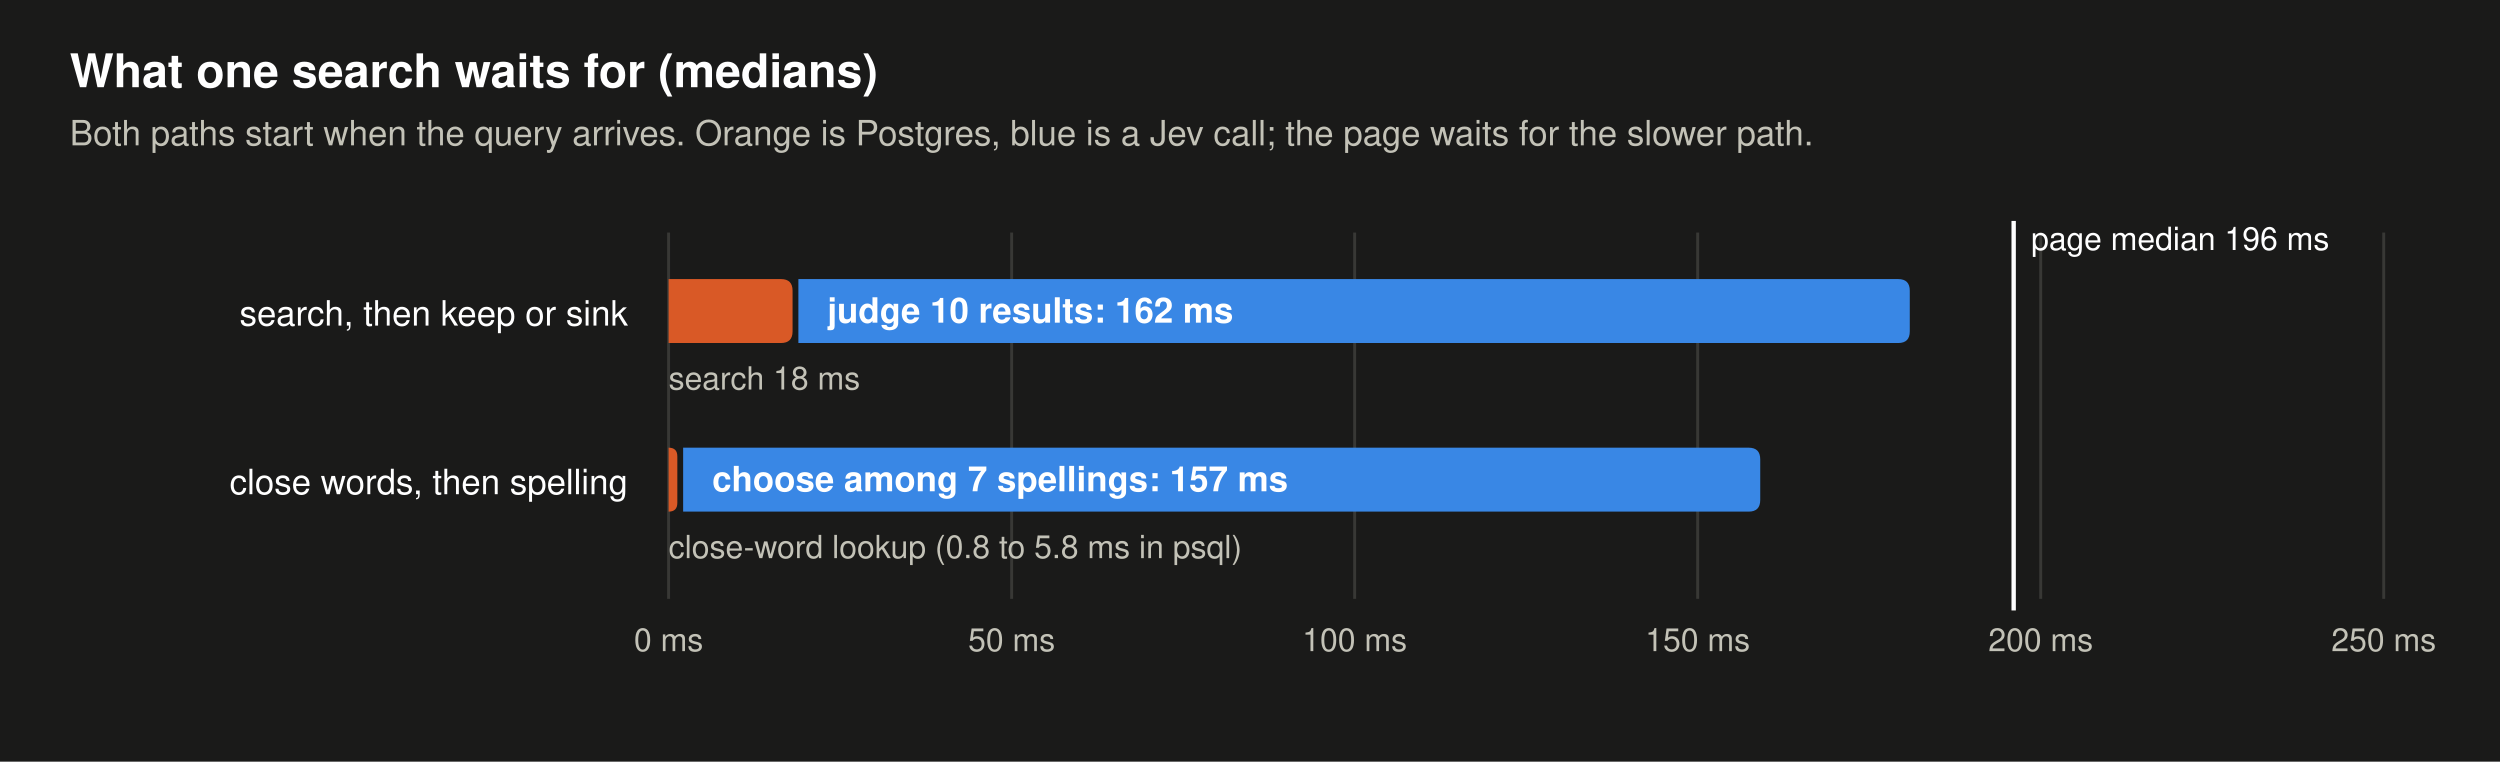
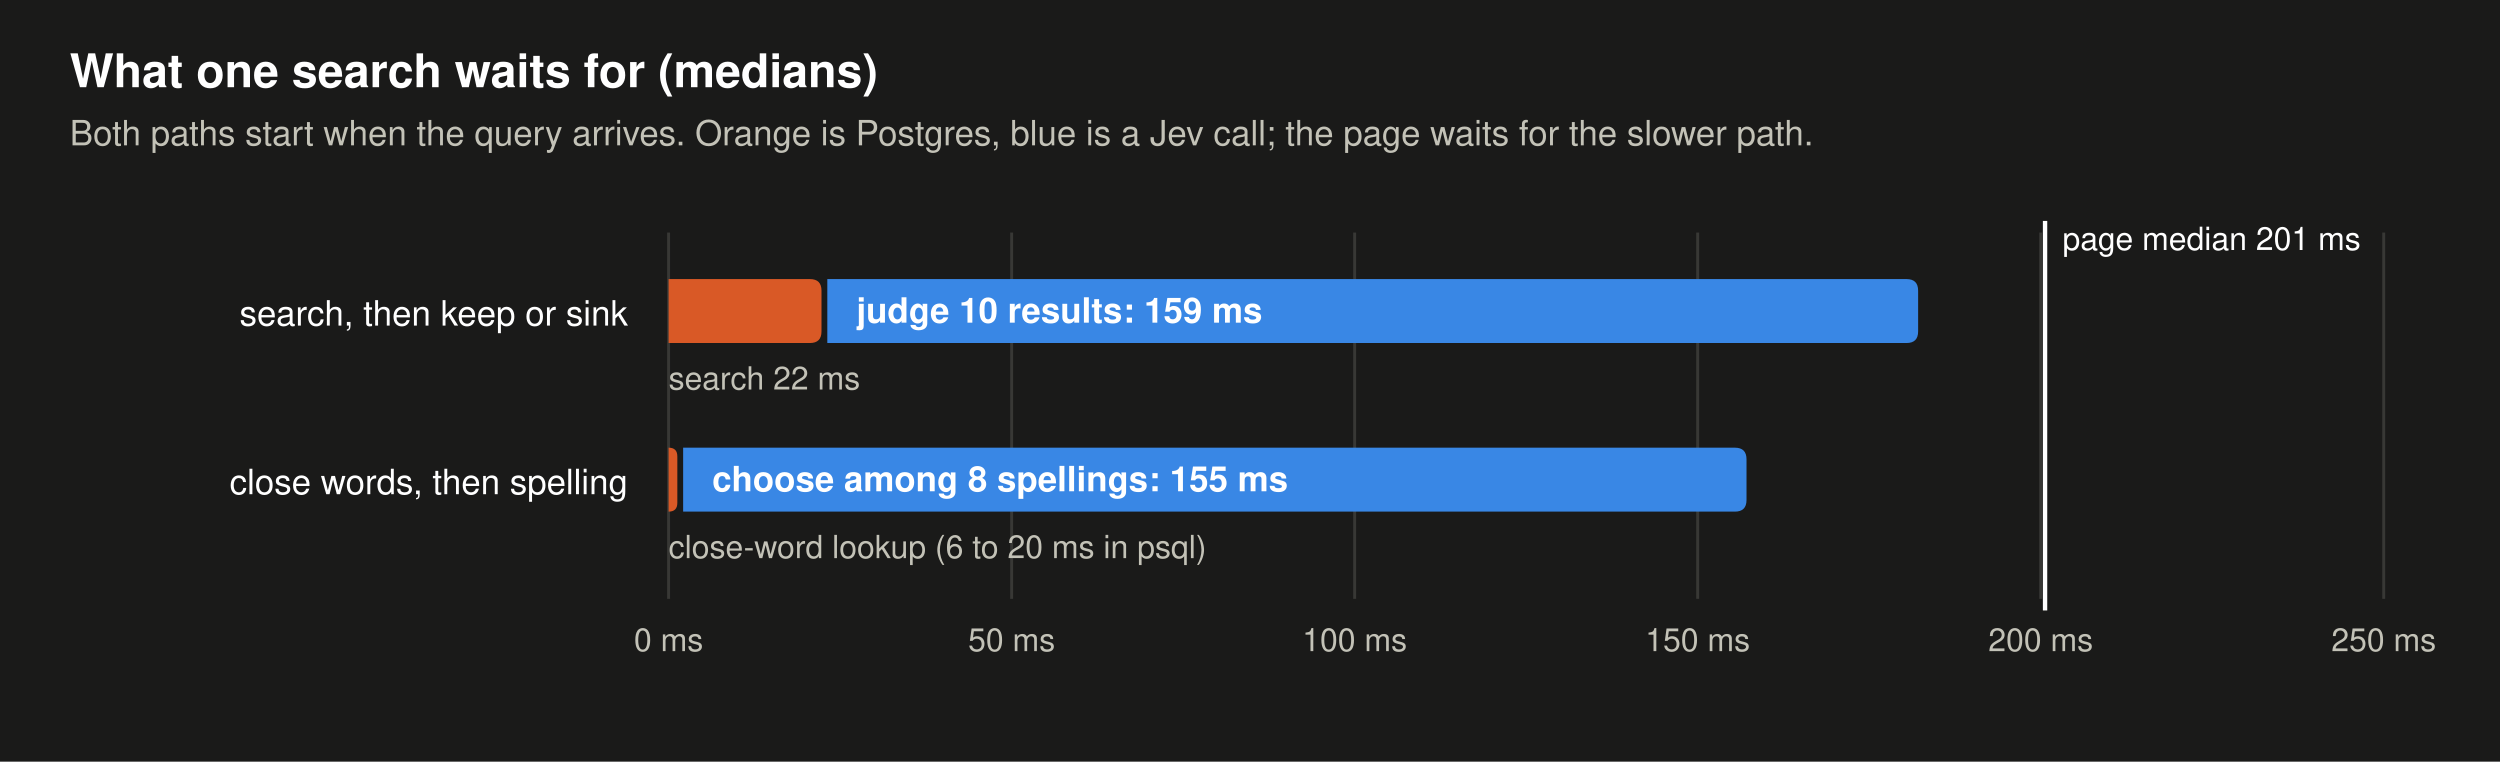
<svg xmlns="http://www.w3.org/2000/svg" width="860" height="262" viewBox="0 0 860 262" role="img" font-family="-apple-system, 'Segoe UI', Helvetica, Arial, sans-serif">
  <rect width="860" height="262" fill="#1a1a19" />
  <text x="24.0" y="30.0" font-size="16" fill="#ffffff" font-weight="600">What one search waits for (medians)</text>
  <text x="24.0" y="50.0" font-size="12" fill="#c3c2b7">Both paths start when the query arrives. Orange is Postgres, blue is a Jev call; the page waits for the slower path.</text>
  <line x1="230.0" y1="80.0" x2="230.0" y2="206.0" stroke="#383835" stroke-width="1" />
  <text x="230.0" y="224.0" font-size="11" fill="#c3c2b7" text-anchor="middle">0 ms</text>
  <line x1="348.0" y1="80.0" x2="348.0" y2="206.0" stroke="#383835" stroke-width="1" />
  <text x="348.0" y="224.0" font-size="11" fill="#c3c2b7" text-anchor="middle">50 ms</text>
  <line x1="466.0" y1="80.0" x2="466.0" y2="206.0" stroke="#383835" stroke-width="1" />
  <text x="466.0" y="224.0" font-size="11" fill="#c3c2b7" text-anchor="middle">100 ms</text>
  <line x1="584.0" y1="80.0" x2="584.0" y2="206.0" stroke="#383835" stroke-width="1" />
  <text x="584.0" y="224.0" font-size="11" fill="#c3c2b7" text-anchor="middle">150 ms</text>
  <line x1="702.0" y1="80.0" x2="702.0" y2="206.0" stroke="#383835" stroke-width="1" />
  <text x="702.0" y="224.0" font-size="11" fill="#c3c2b7" text-anchor="middle">200 ms</text>
  <line x1="820.0" y1="80.0" x2="820.0" y2="206.0" stroke="#383835" stroke-width="1" />
  <text x="820.0" y="224.0" font-size="11" fill="#c3c2b7" text-anchor="middle">250 ms</text>
  <text x="216.0" y="112.0" font-size="12" fill="#ffffff" text-anchor="end">search, then keep or sink</text>
-   <path d="M230,96H268.644Q272.644,96 272.644,100V114Q272.644,118 268.644,118H230Z" fill="#d95926" />
-   <path d="M274.644,96H652.964Q656.964,96 656.964,100V114Q656.964,118 652.964,118H274.644Z" fill="#3987e5" />
-   <text x="284.6" y="111.0" font-size="12" fill="#ffffff" font-weight="600">judge 10 results: 162 ms</text>
-   <text x="230.0" y="134.0" font-size="11" fill="#c3c2b7">search 18 ms</text>
+   <path d="M230,96H278.595Q282.595,96 282.595,100V114Q282.595,118 278.595,118H230Z" fill="#d95926" />
+   <path d="M284.595,96H655.835Q659.835,96 659.835,100V114Q659.835,118 655.835,118H284.595Z" fill="#3987e5" />
+   <text x="294.6" y="111.0" font-size="12" fill="#ffffff" font-weight="600">judge 10 results: 159 ms</text>
+   <text x="230.0" y="134.0" font-size="11" fill="#c3c2b7">search 22 ms</text>
  <text x="216.0" y="170.0" font-size="12" fill="#ffffff" text-anchor="end">close words, then spelling</text>
  <path d="M230,154H230Q233,154 233,157V173Q233,176 230,176H230Z" fill="#d95926" />
-   <path d="M235,154H601.52Q605.52,154 605.52,158V172Q605.52,176 601.52,176H235Z" fill="#3987e5" />
-   <text x="245.0" y="169.0" font-size="12" fill="#ffffff" font-weight="600">choose among 7 spellings: 157 ms</text>
-   <text x="230.0" y="192.0" font-size="11" fill="#c3c2b7">close-word lookup (0.8 to 5.8 ms in psql)</text>
-   <line x1="692.7" y1="76.0" x2="692.7" y2="210.0" stroke="#ffffff" stroke-width="1.5" />
-   <text x="698.7" y="86.0" font-size="11" fill="#ffffff">page median 196 ms</text>
+   <path d="M235,154H596.8Q600.8,154 600.8,158V172Q600.8,176 596.8,176H235Z" fill="#3987e5" />
+   <text x="245.0" y="169.0" font-size="12" fill="#ffffff" font-weight="600">choose among 8 spellings: 155 ms</text>
+   <text x="230.0" y="192.0" font-size="11" fill="#c3c2b7">close-word lookup (6 to 20 ms in psql)</text>
+   <line x1="703.5" y1="76.0" x2="703.5" y2="210.0" stroke="#ffffff" stroke-width="1.5" />
+   <text x="709.5" y="86.0" font-size="11" fill="#ffffff">page median 201 ms</text>
</svg>
